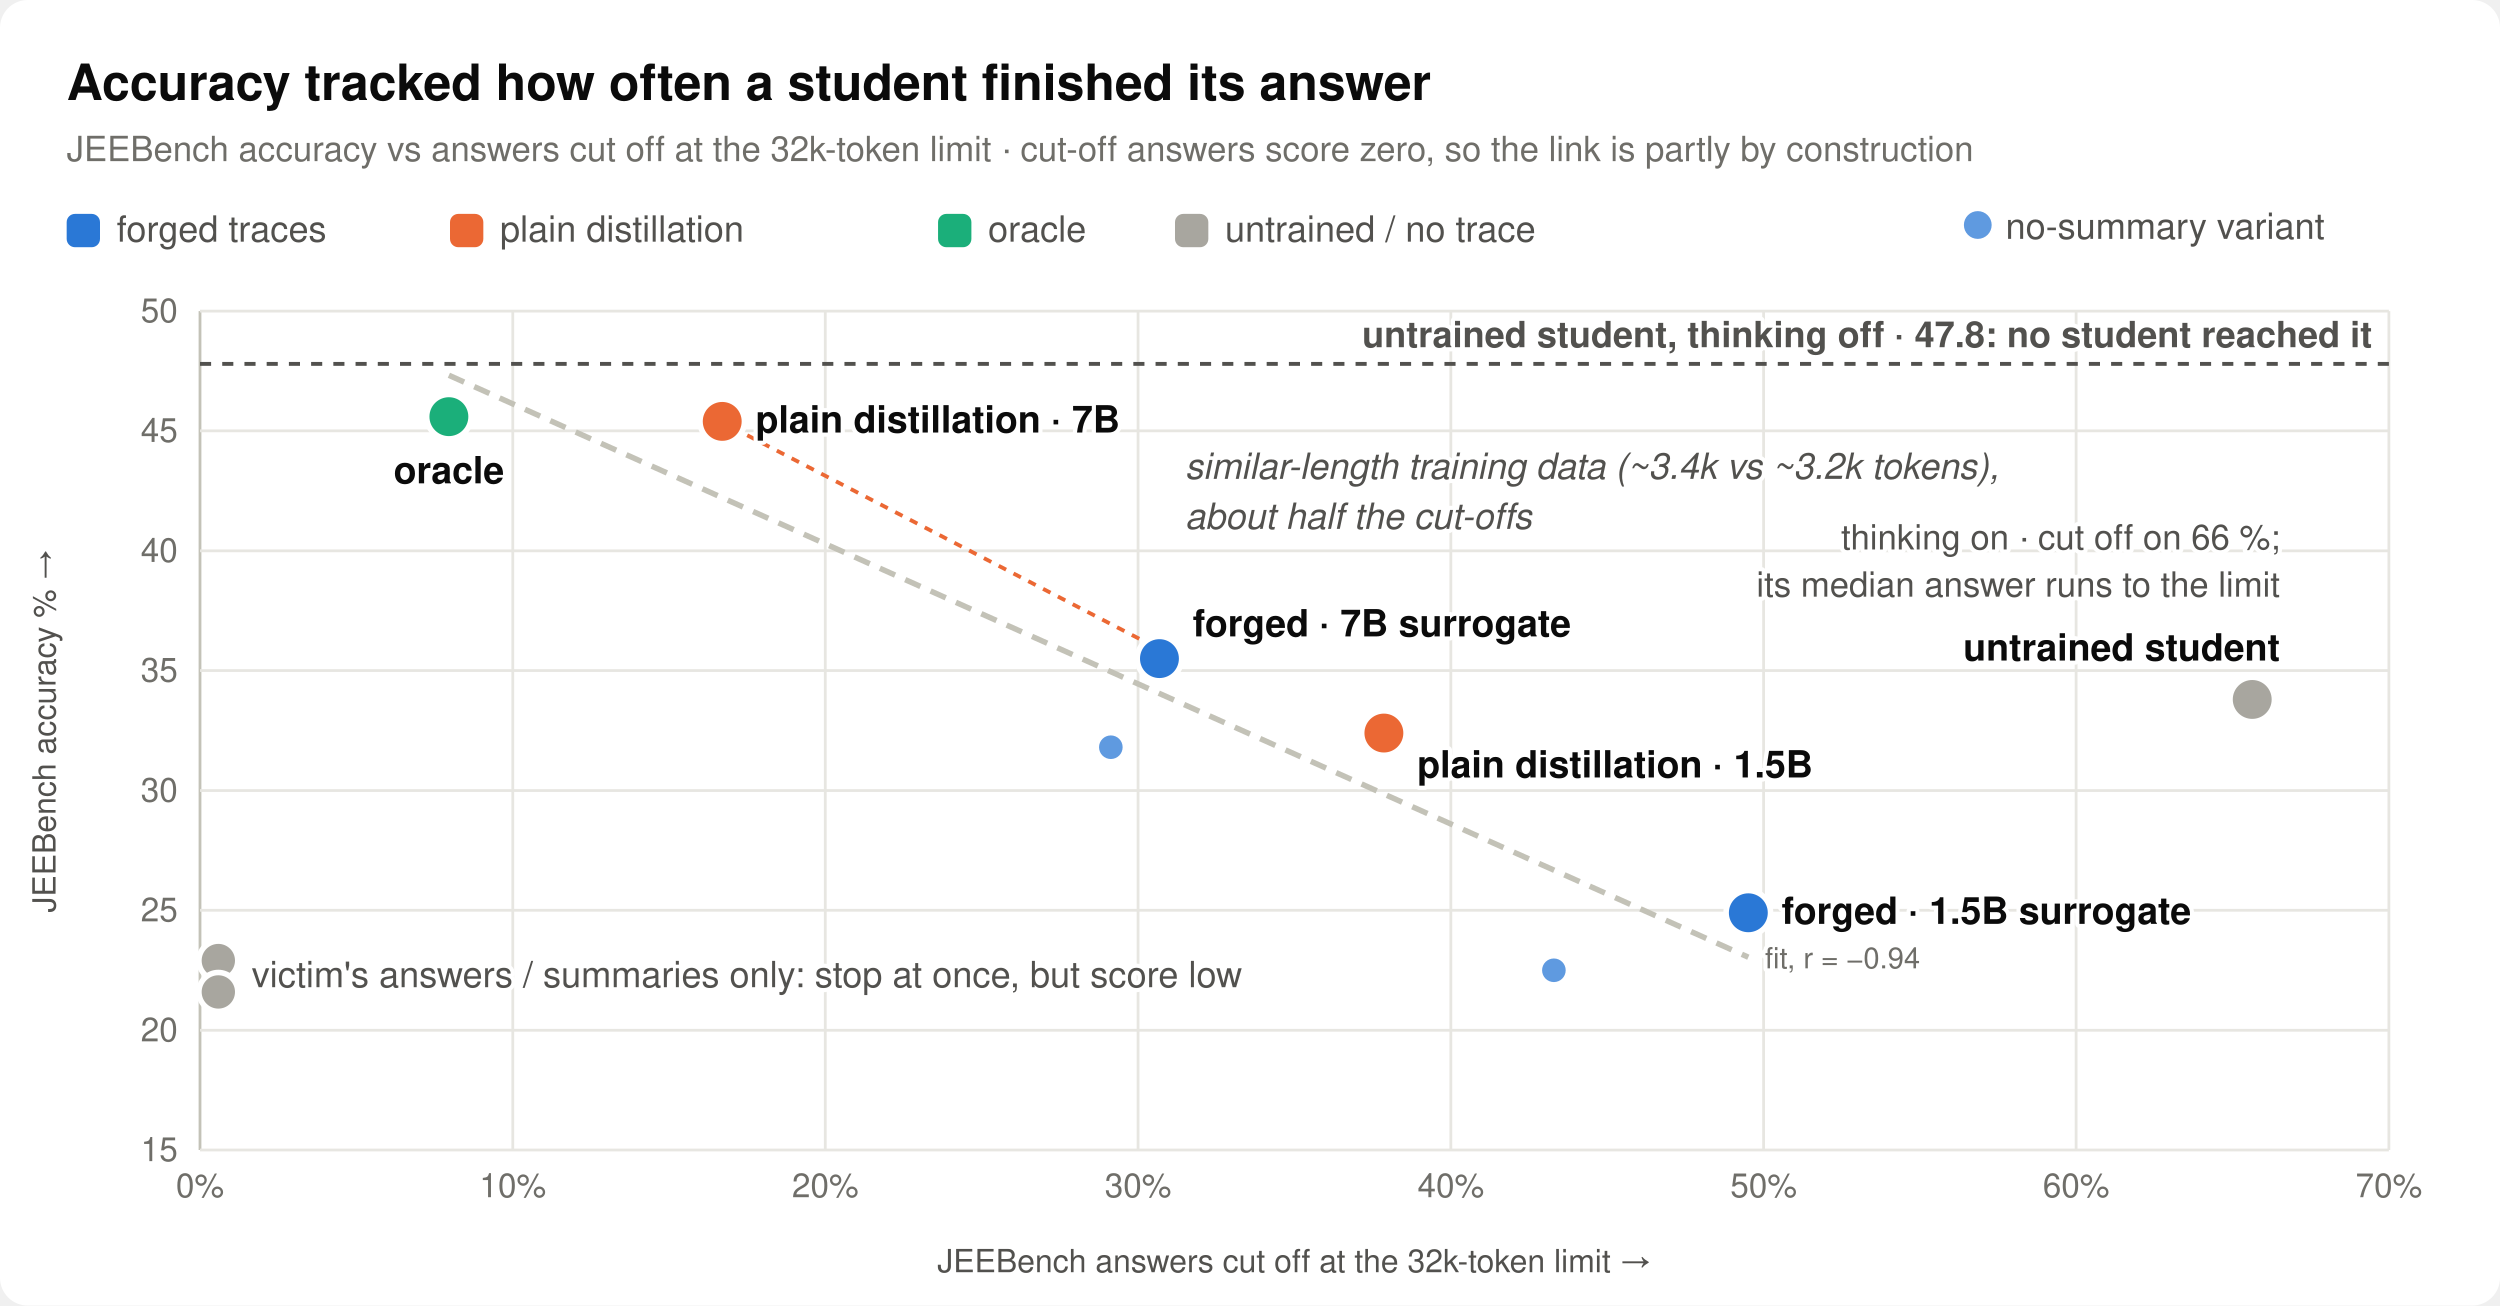
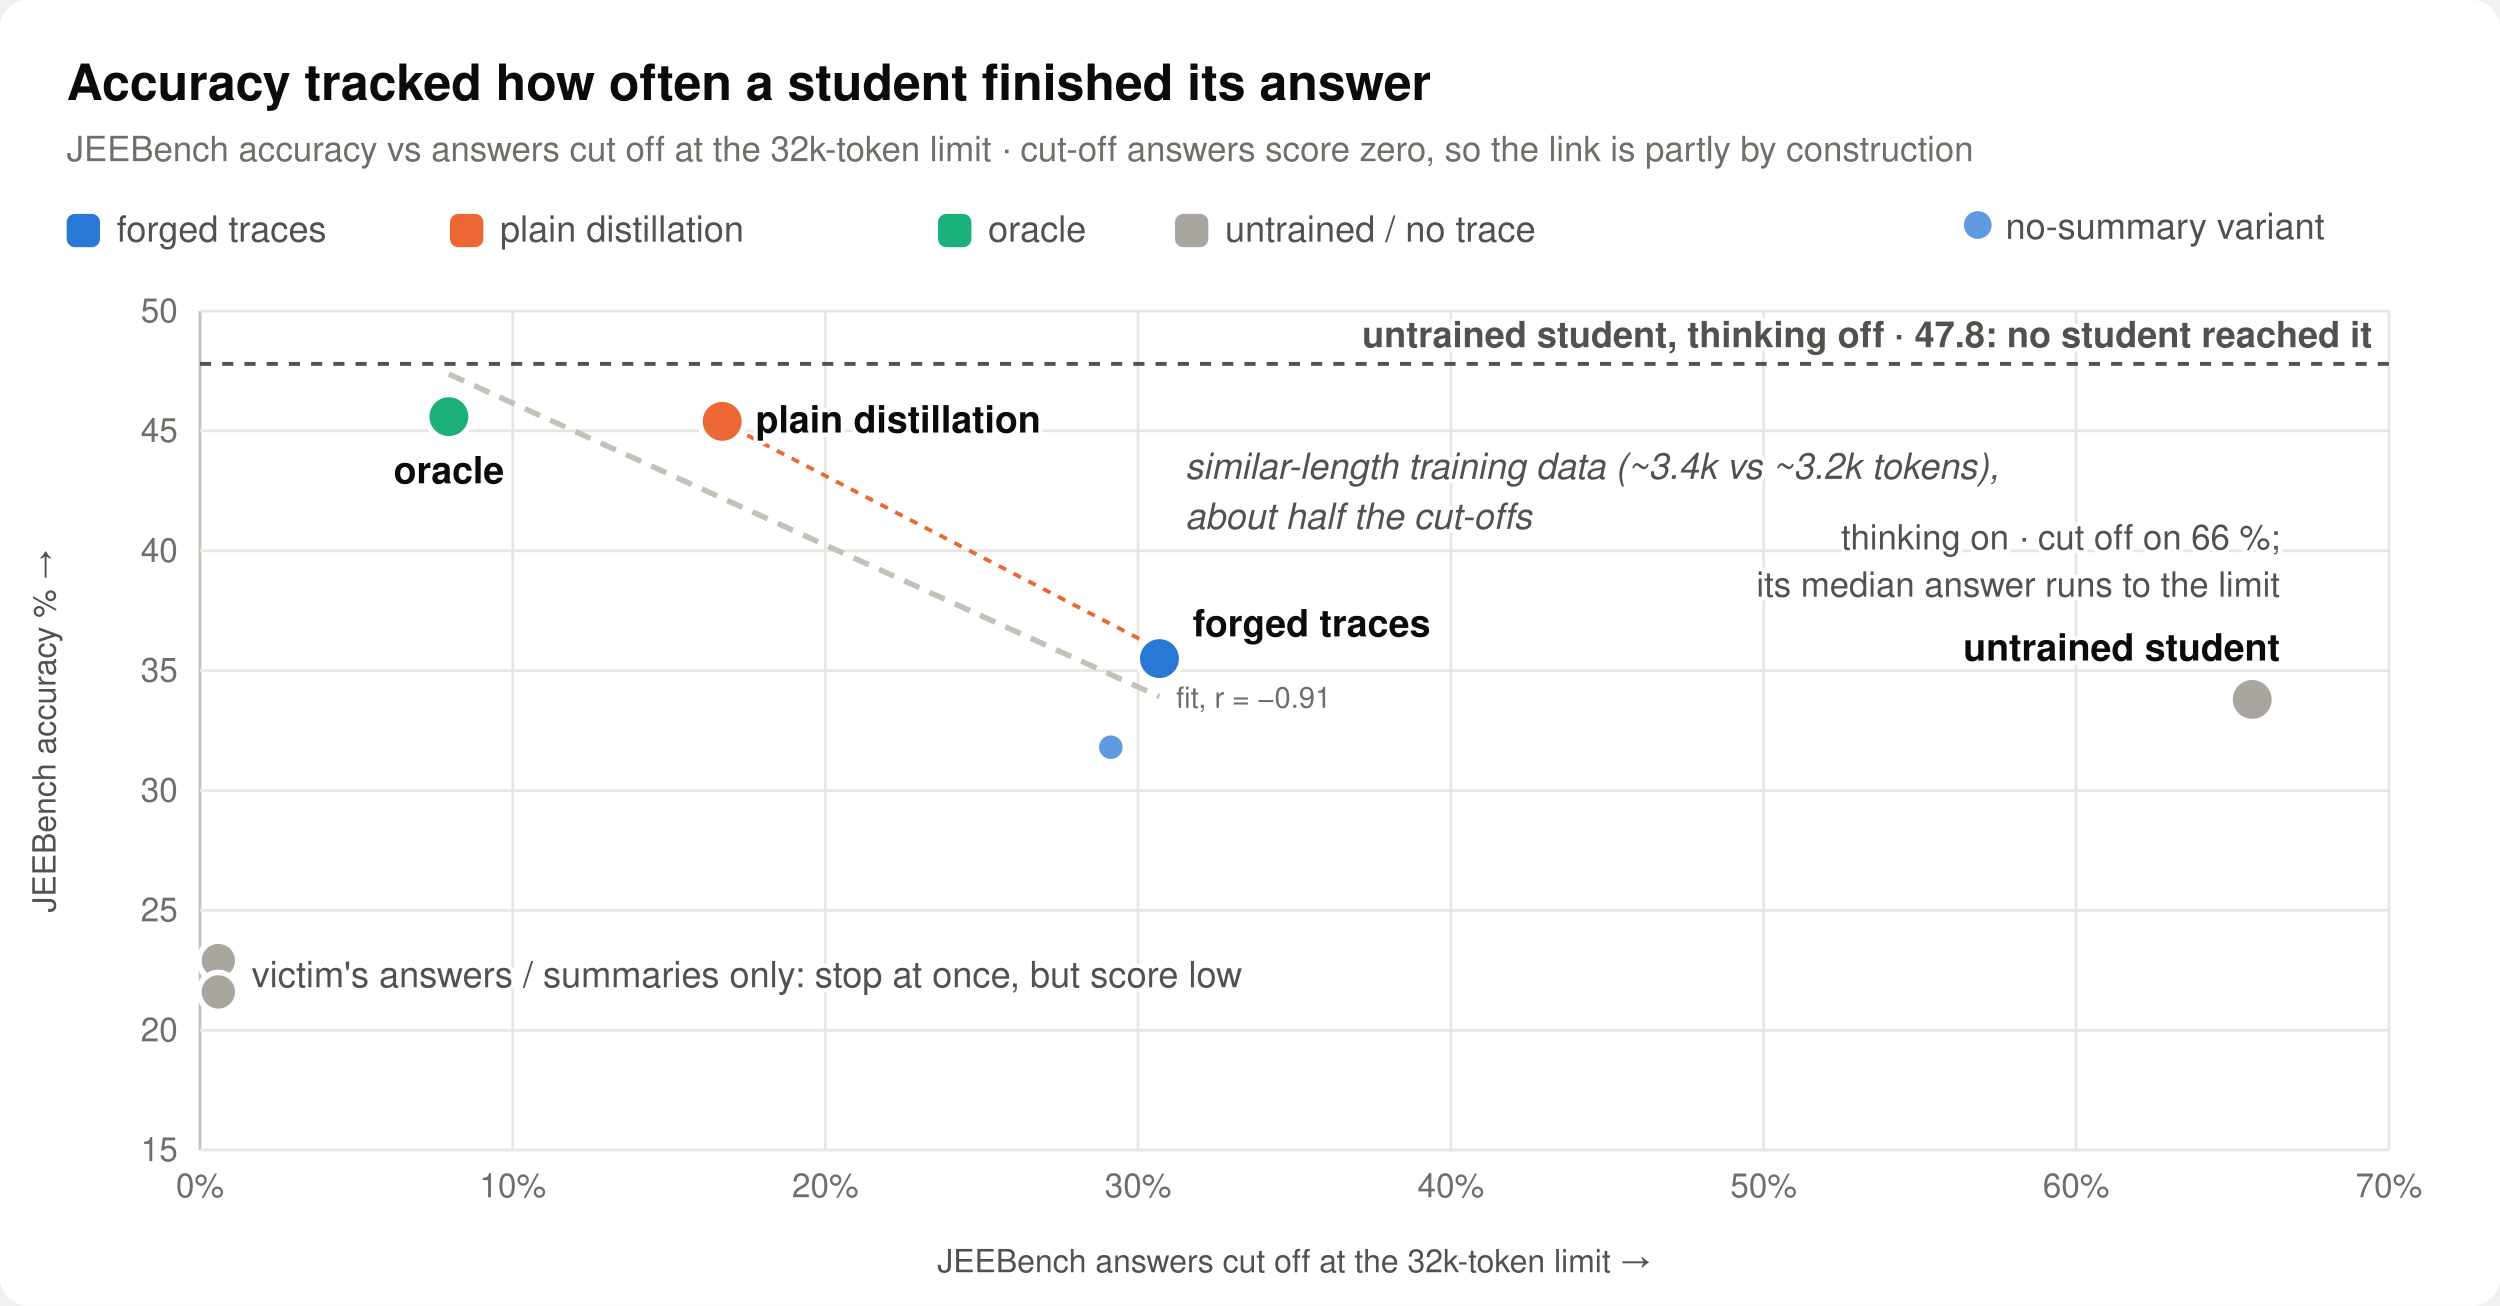
<svg xmlns="http://www.w3.org/2000/svg" width="900" height="470" viewBox="0 0 900 470" role="img" aria-label="JEEBench accuracy vs truncation rate by student">
  <rect x="0.0" y="0.0" width="900.0" height="470.0" rx="10" fill="#ffffff" />
  <text x="24.0" y="36.0" font-family="system-ui, -apple-system, &quot;Segoe UI&quot;, Helvetica, Arial, sans-serif" font-size="18" fill="#0b0b0b" text-anchor="start" font-weight="700" style="">Accuracy tracked how often a student finished its answer</text>
  <text x="24.0" y="58.0" font-family="system-ui, -apple-system, &quot;Segoe UI&quot;, Helvetica, Arial, sans-serif" font-size="12.5" fill="#6f6e69" text-anchor="start" font-weight="normal" style="">JEEBench accuracy vs answers cut off at the 32k-token limit · cut-off answers score zero, so the link is partly by construction</text>
  <rect x="24.0" y="77.0" width="12.0" height="12.0" rx="3" fill="#2a78d6" />
  <text x="42.0" y="87.0" font-family="system-ui, -apple-system, &quot;Segoe UI&quot;, Helvetica, Arial, sans-serif" font-size="13" fill="#52514e" text-anchor="start" font-weight="normal" style="">forged traces</text>
  <rect x="162.0" y="77.0" width="12.0" height="12.0" rx="3" fill="#eb6834" />
  <text x="180.0" y="87.0" font-family="system-ui, -apple-system, &quot;Segoe UI&quot;, Helvetica, Arial, sans-serif" font-size="13" fill="#52514e" text-anchor="start" font-weight="normal" style="">plain distillation</text>
  <rect x="337.7" y="77.0" width="12.0" height="12.0" rx="3" fill="#1baf7a" />
  <text x="355.7" y="87.0" font-family="system-ui, -apple-system, &quot;Segoe UI&quot;, Helvetica, Arial, sans-serif" font-size="13" fill="#52514e" text-anchor="start" font-weight="normal" style="">oracle</text>
  <rect x="423.0" y="77.0" width="12.0" height="12.0" rx="3" fill="#a8a69f" />
  <text x="441.0" y="87.0" font-family="system-ui, -apple-system, &quot;Segoe UI&quot;, Helvetica, Arial, sans-serif" font-size="13" fill="#52514e" text-anchor="start" font-weight="normal" style="">untrained / no trace</text>
  <circle cx="712" cy="81" r="5" fill="#2a78d6" opacity="0.75" />
  <text x="722.0" y="86.0" font-family="system-ui, -apple-system, &quot;Segoe UI&quot;, Helvetica, Arial, sans-serif" font-size="13" fill="#52514e" text-anchor="start" font-weight="normal" style="">no-summary variant</text>
  <line x1="72.0" y1="112.0" x2="72.0" y2="414.0" stroke="#c3c2b7" stroke-width="1.0" />
  <text x="72.0" y="431.0" font-family="system-ui, -apple-system, &quot;Segoe UI&quot;, Helvetica, Arial, sans-serif" font-size="12" fill="#6f6e69" text-anchor="middle" font-weight="normal" style="font-variant-numeric: tabular-nums;">0%</text>
  <line x1="184.6" y1="112.0" x2="184.6" y2="414.0" stroke="#e7e6e1" stroke-width="1.0" />
  <text x="184.6" y="431.0" font-family="system-ui, -apple-system, &quot;Segoe UI&quot;, Helvetica, Arial, sans-serif" font-size="12" fill="#6f6e69" text-anchor="middle" font-weight="normal" style="font-variant-numeric: tabular-nums;">10%</text>
  <line x1="297.1" y1="112.0" x2="297.1" y2="414.0" stroke="#e7e6e1" stroke-width="1.0" />
  <text x="297.1" y="431.0" font-family="system-ui, -apple-system, &quot;Segoe UI&quot;, Helvetica, Arial, sans-serif" font-size="12" fill="#6f6e69" text-anchor="middle" font-weight="normal" style="font-variant-numeric: tabular-nums;">20%</text>
  <line x1="409.7" y1="112.0" x2="409.7" y2="414.0" stroke="#e7e6e1" stroke-width="1.0" />
  <text x="409.7" y="431.0" font-family="system-ui, -apple-system, &quot;Segoe UI&quot;, Helvetica, Arial, sans-serif" font-size="12" fill="#6f6e69" text-anchor="middle" font-weight="normal" style="font-variant-numeric: tabular-nums;">30%</text>
  <line x1="522.3" y1="112.0" x2="522.3" y2="414.0" stroke="#e7e6e1" stroke-width="1.0" />
  <text x="522.3" y="431.0" font-family="system-ui, -apple-system, &quot;Segoe UI&quot;, Helvetica, Arial, sans-serif" font-size="12" fill="#6f6e69" text-anchor="middle" font-weight="normal" style="font-variant-numeric: tabular-nums;">40%</text>
  <line x1="634.9" y1="112.0" x2="634.9" y2="414.0" stroke="#e7e6e1" stroke-width="1.0" />
  <text x="634.9" y="431.0" font-family="system-ui, -apple-system, &quot;Segoe UI&quot;, Helvetica, Arial, sans-serif" font-size="12" fill="#6f6e69" text-anchor="middle" font-weight="normal" style="font-variant-numeric: tabular-nums;">50%</text>
  <line x1="747.4" y1="112.0" x2="747.4" y2="414.0" stroke="#e7e6e1" stroke-width="1.0" />
  <text x="747.4" y="431.0" font-family="system-ui, -apple-system, &quot;Segoe UI&quot;, Helvetica, Arial, sans-serif" font-size="12" fill="#6f6e69" text-anchor="middle" font-weight="normal" style="font-variant-numeric: tabular-nums;">60%</text>
  <line x1="860.0" y1="112.0" x2="860.0" y2="414.0" stroke="#e7e6e1" stroke-width="1.0" />
  <text x="860.0" y="431.0" font-family="system-ui, -apple-system, &quot;Segoe UI&quot;, Helvetica, Arial, sans-serif" font-size="12" fill="#6f6e69" text-anchor="middle" font-weight="normal" style="font-variant-numeric: tabular-nums;">70%</text>
  <line x1="72.0" y1="414.0" x2="860.0" y2="414.0" stroke="#e7e6e1" stroke-width="1.0" />
  <text x="64.0" y="418.0" font-family="system-ui, -apple-system, &quot;Segoe UI&quot;, Helvetica, Arial, sans-serif" font-size="12" fill="#6f6e69" text-anchor="end" font-weight="normal" style="font-variant-numeric: tabular-nums;">15</text>
  <line x1="72.0" y1="370.9" x2="860.0" y2="370.9" stroke="#e7e6e1" stroke-width="1.0" />
  <text x="64.0" y="374.9" font-family="system-ui, -apple-system, &quot;Segoe UI&quot;, Helvetica, Arial, sans-serif" font-size="12" fill="#6f6e69" text-anchor="end" font-weight="normal" style="font-variant-numeric: tabular-nums;">20</text>
  <line x1="72.0" y1="327.7" x2="860.0" y2="327.7" stroke="#e7e6e1" stroke-width="1.0" />
  <text x="64.0" y="331.7" font-family="system-ui, -apple-system, &quot;Segoe UI&quot;, Helvetica, Arial, sans-serif" font-size="12" fill="#6f6e69" text-anchor="end" font-weight="normal" style="font-variant-numeric: tabular-nums;">25</text>
  <line x1="72.0" y1="284.6" x2="860.0" y2="284.6" stroke="#e7e6e1" stroke-width="1.0" />
  <text x="64.0" y="288.6" font-family="system-ui, -apple-system, &quot;Segoe UI&quot;, Helvetica, Arial, sans-serif" font-size="12" fill="#6f6e69" text-anchor="end" font-weight="normal" style="font-variant-numeric: tabular-nums;">30</text>
  <line x1="72.0" y1="241.4" x2="860.0" y2="241.4" stroke="#e7e6e1" stroke-width="1.0" />
  <text x="64.0" y="245.4" font-family="system-ui, -apple-system, &quot;Segoe UI&quot;, Helvetica, Arial, sans-serif" font-size="12" fill="#6f6e69" text-anchor="end" font-weight="normal" style="font-variant-numeric: tabular-nums;">35</text>
  <line x1="72.0" y1="198.3" x2="860.0" y2="198.3" stroke="#e7e6e1" stroke-width="1.0" />
  <text x="64.0" y="202.3" font-family="system-ui, -apple-system, &quot;Segoe UI&quot;, Helvetica, Arial, sans-serif" font-size="12" fill="#6f6e69" text-anchor="end" font-weight="normal" style="font-variant-numeric: tabular-nums;">40</text>
  <line x1="72.0" y1="155.1" x2="860.0" y2="155.1" stroke="#e7e6e1" stroke-width="1.0" />
  <text x="64.0" y="159.1" font-family="system-ui, -apple-system, &quot;Segoe UI&quot;, Helvetica, Arial, sans-serif" font-size="12" fill="#6f6e69" text-anchor="end" font-weight="normal" style="font-variant-numeric: tabular-nums;">45</text>
  <line x1="72.0" y1="112.0" x2="860.0" y2="112.0" stroke="#e7e6e1" stroke-width="1.0" />
  <text x="64.0" y="116.0" font-family="system-ui, -apple-system, &quot;Segoe UI&quot;, Helvetica, Arial, sans-serif" font-size="12" fill="#6f6e69" text-anchor="end" font-weight="normal" style="font-variant-numeric: tabular-nums;">50</text>
  <text x="466.0" y="458.0" font-family="system-ui, -apple-system, &quot;Segoe UI&quot;, Helvetica, Arial, sans-serif" font-size="11.5" fill="#52514e" text-anchor="middle" font-weight="normal" style="">JEEBench answers cut off at the 32k-token limit →</text>
  <text x="20" y="263.0" font-family="system-ui, -apple-system, &quot;Segoe UI&quot;, Helvetica, Arial, sans-serif" font-size="11.5" fill="#52514e" text-anchor="middle" transform="rotate(-90 20 263.0)">JEEBench accuracy % →</text>
-   <line x1="161.6" y1="135.1" x2="629.4" y2="344.6" stroke="#c3c2b7" stroke-width="2" stroke-dasharray="6 4" />
-   <text x="635.4" y="348.6" font-family="system-ui, -apple-system, &quot;Segoe UI&quot;, Helvetica, Arial, sans-serif" font-size="10.5" fill="#6f6e69" text-anchor="start" font-weight="normal" style="" paint-order="stroke" stroke="#ffffff" stroke-width="3" stroke-linejoin="round">fit, r = −0.94</text>
+   <line x1="161.6" y1="134.7" x2="417.4" y2="250.8" stroke="#c3c2b7" stroke-width="2" stroke-dasharray="6 4" />
+   <text x="423.4" y="254.8" font-family="system-ui, -apple-system, &quot;Segoe UI&quot;, Helvetica, Arial, sans-serif" font-size="10.5" fill="#6f6e69" text-anchor="start" font-weight="normal" style="" paint-order="stroke" stroke="#ffffff" stroke-width="3" stroke-linejoin="round">fit, r = −0.91</text>
  <line x1="72.0" y1="131.0" x2="860.0" y2="131.0" stroke="#52514e" stroke-width="1.4" stroke-dasharray="4 4" />
  <text x="854.0" y="125.0" font-family="system-ui, -apple-system, &quot;Segoe UI&quot;, Helvetica, Arial, sans-serif" font-size="13" fill="#52514e" text-anchor="end" font-weight="600" style="" paint-order="stroke" stroke="#ffffff" stroke-width="3" stroke-linejoin="round">untrained student, thinking off · 47.8: no student reached it</text>
  <text x="820.8" y="197.8" font-family="system-ui, -apple-system, &quot;Segoe UI&quot;, Helvetica, Arial, sans-serif" font-size="12.5" fill="#52514e" text-anchor="end" font-weight="normal" style="" paint-order="stroke" stroke="#ffffff" stroke-width="3" stroke-linejoin="round">thinking on · cut off on 66 %;</text>
  <text x="820.8" y="214.8" font-family="system-ui, -apple-system, &quot;Segoe UI&quot;, Helvetica, Arial, sans-serif" font-size="12.5" fill="#52514e" text-anchor="end" font-weight="normal" style="" paint-order="stroke" stroke="#ffffff" stroke-width="3" stroke-linejoin="round">its median answer runs to the limit</text>
  <circle cx="78.6" cy="345.8" r="7" fill="#a8a69f" stroke="#ffffff" stroke-width="2" />
  <circle cx="78.6" cy="357.1" r="7" fill="#a8a69f" stroke="#ffffff" stroke-width="2" />
  <text x="90.6" y="355.4" font-family="system-ui, -apple-system, &quot;Segoe UI&quot;, Helvetica, Arial, sans-serif" font-size="13" fill="#52514e" text-anchor="start" font-weight="normal" style="" paint-order="stroke" stroke="#ffffff" stroke-width="3" stroke-linejoin="round">victim's answers / summaries only: stop at once, but score low</text>
  <line x1="269.0" y1="156.7" x2="410.4" y2="230.1" stroke="#eb6834" stroke-width="1.4" stroke-dasharray="3 3" />
  <text x="426.6" y="172.4" font-family="system-ui, -apple-system, &quot;Segoe UI&quot;, Helvetica, Arial, sans-serif" font-size="13" fill="#52514e" text-anchor="start" font-weight="normal" style="font-style: italic;" paint-order="stroke" stroke="#ffffff" stroke-width="3" stroke-linejoin="round">similar-length training data (~3.4k vs ~3.2k tokens),</text>
  <text x="426.6" y="190.4" font-family="system-ui, -apple-system, &quot;Segoe UI&quot;, Helvetica, Arial, sans-serif" font-size="13" fill="#52514e" text-anchor="start" font-weight="normal" style="font-style: italic;" paint-order="stroke" stroke="#ffffff" stroke-width="3" stroke-linejoin="round">about half the cut-offs</text>
  <circle cx="399.9" cy="269.0" r="5" fill="#2a78d6" stroke="#ffffff" stroke-width="1.5" opacity="0.75" />
-   <circle cx="559.4" cy="349.3" r="5" fill="#2a78d6" stroke="#ffffff" stroke-width="1.5" opacity="0.75" />
  <circle cx="810.8" cy="251.8" r="8" fill="#a8a69f" stroke="#ffffff" stroke-width="2" />
  <text x="820.8" y="237.8" font-family="system-ui, -apple-system, &quot;Segoe UI&quot;, Helvetica, Arial, sans-serif" font-size="13.5" fill="#0b0b0b" text-anchor="end" font-weight="600" style="" paint-order="stroke" stroke="#ffffff" stroke-width="3" stroke-linejoin="round">untrained student</text>
  <circle cx="161.6" cy="150.0" r="8" fill="#1baf7a" stroke="#ffffff" stroke-width="2" />
  <text x="161.6" y="174.0" font-family="system-ui, -apple-system, &quot;Segoe UI&quot;, Helvetica, Arial, sans-serif" font-size="13.5" fill="#0b0b0b" text-anchor="middle" font-weight="600" style="" paint-order="stroke" stroke="#ffffff" stroke-width="3" stroke-linejoin="round">oracle</text>
  <circle cx="260.0" cy="151.7" r="8" fill="#eb6834" stroke="#ffffff" stroke-width="2" />
-   <text x="272.0" y="155.7" font-family="system-ui, -apple-system, &quot;Segoe UI&quot;, Helvetica, Arial, sans-serif" font-size="13.5" fill="#0b0b0b" text-anchor="start" font-weight="600" style="" paint-order="stroke" stroke="#ffffff" stroke-width="3" stroke-linejoin="round">plain distillation · 7B</text>
-   <circle cx="498.2" cy="263.9" r="8" fill="#eb6834" stroke="#ffffff" stroke-width="2" />
-   <text x="510.2" y="279.9" font-family="system-ui, -apple-system, &quot;Segoe UI&quot;, Helvetica, Arial, sans-serif" font-size="13.5" fill="#0b0b0b" text-anchor="start" font-weight="600" style="" paint-order="stroke" stroke="#ffffff" stroke-width="3" stroke-linejoin="round">plain distillation · 1.5B</text>
+   <text x="272.0" y="155.7" font-family="system-ui, -apple-system, &quot;Segoe UI&quot;, Helvetica, Arial, sans-serif" font-size="13.5" fill="#0b0b0b" text-anchor="start" font-weight="600" style="" paint-order="stroke" stroke="#ffffff" stroke-width="3" stroke-linejoin="round">plain distillation</text>
  <circle cx="417.4" cy="237.1" r="8" fill="#2a78d6" stroke="#ffffff" stroke-width="2" />
-   <text x="429.4" y="229.1" font-family="system-ui, -apple-system, &quot;Segoe UI&quot;, Helvetica, Arial, sans-serif" font-size="13.5" fill="#0b0b0b" text-anchor="start" font-weight="600" style="" paint-order="stroke" stroke="#ffffff" stroke-width="3" stroke-linejoin="round">forged · 7B surrogate</text>
-   <circle cx="629.4" cy="328.6" r="8" fill="#2a78d6" stroke="#ffffff" stroke-width="2" />
-   <text x="641.4" y="332.6" font-family="system-ui, -apple-system, &quot;Segoe UI&quot;, Helvetica, Arial, sans-serif" font-size="13.5" fill="#0b0b0b" text-anchor="start" font-weight="600" style="" paint-order="stroke" stroke="#ffffff" stroke-width="3" stroke-linejoin="round">forged · 1.5B surrogate</text>
+   <text x="429.4" y="229.1" font-family="system-ui, -apple-system, &quot;Segoe UI&quot;, Helvetica, Arial, sans-serif" font-size="13.5" fill="#0b0b0b" text-anchor="start" font-weight="600" style="" paint-order="stroke" stroke="#ffffff" stroke-width="3" stroke-linejoin="round">forged traces</text>
</svg>
